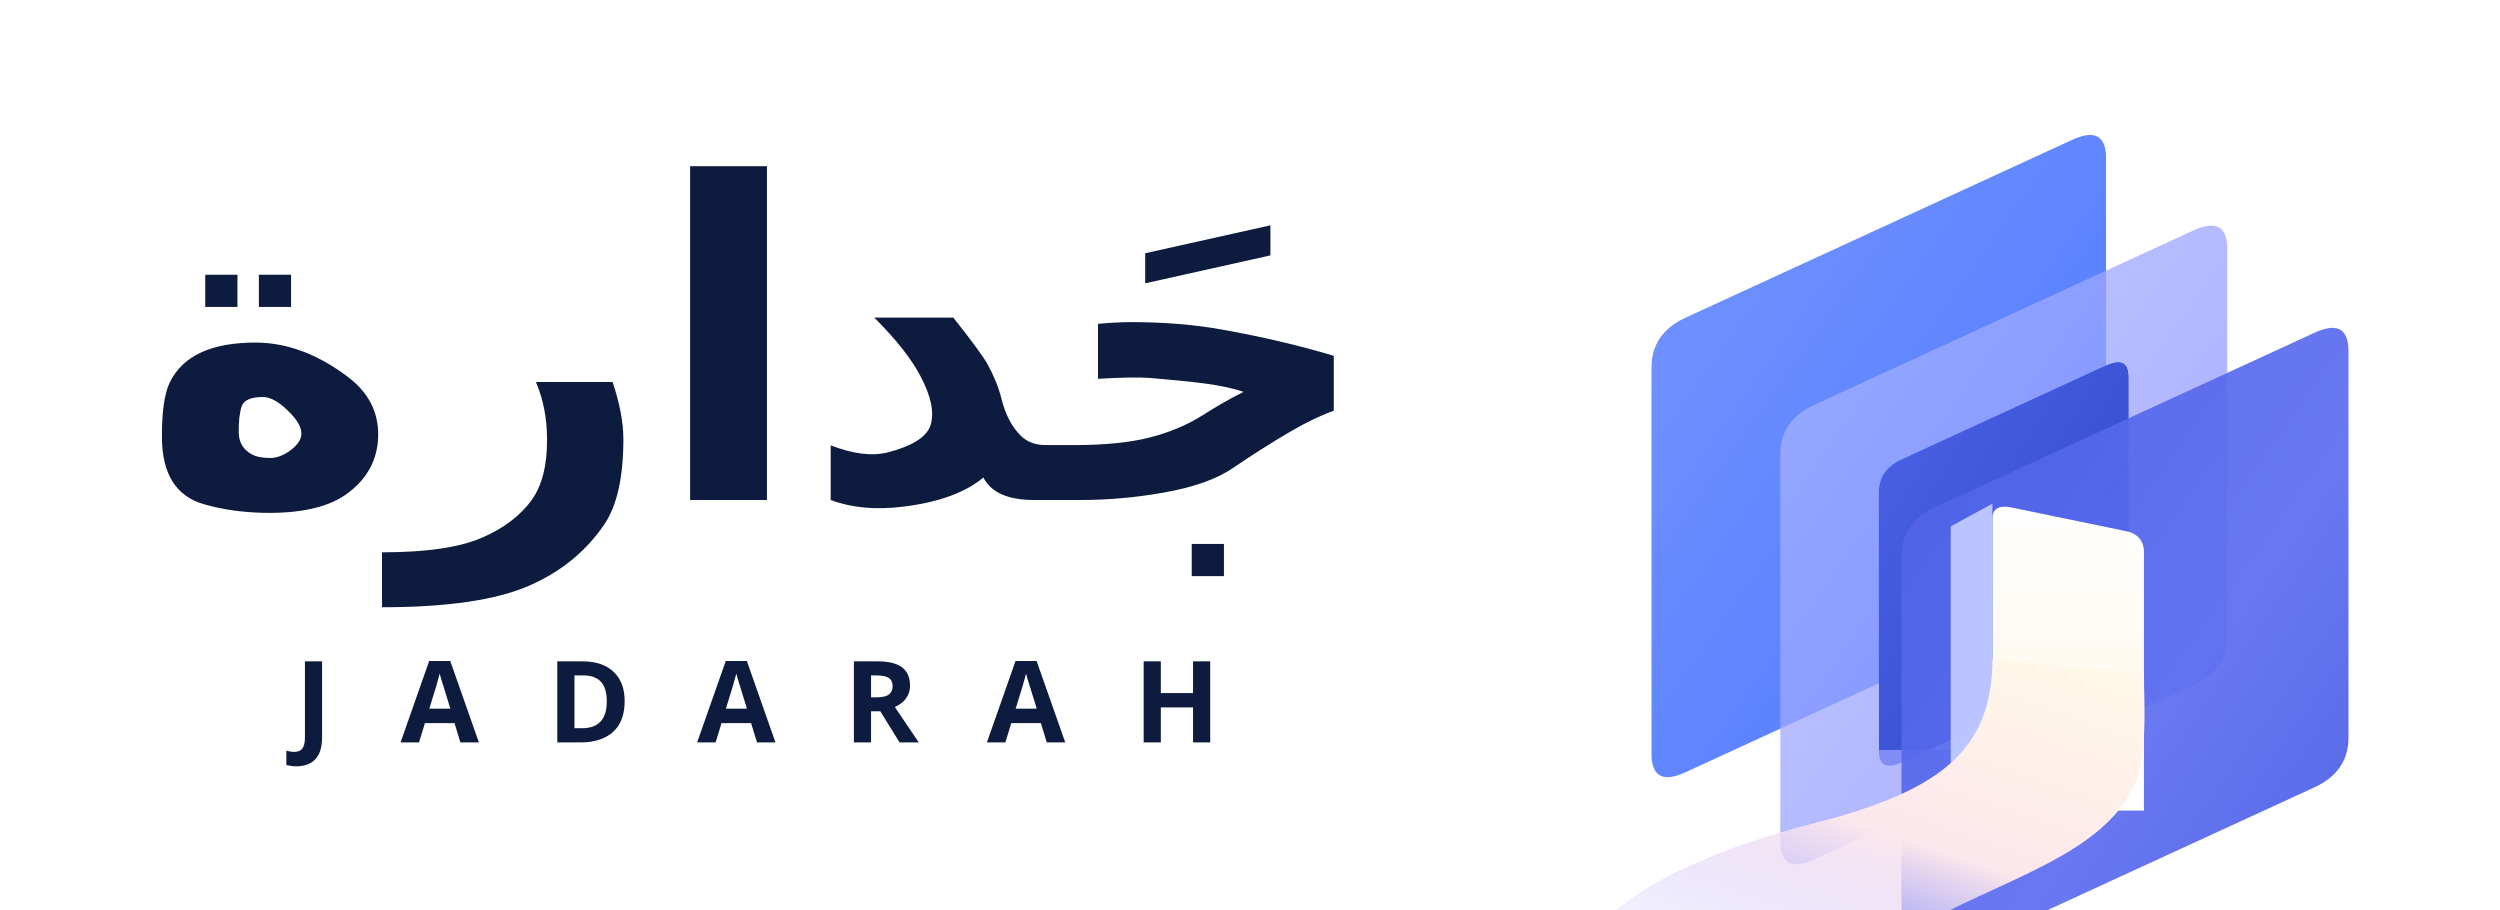
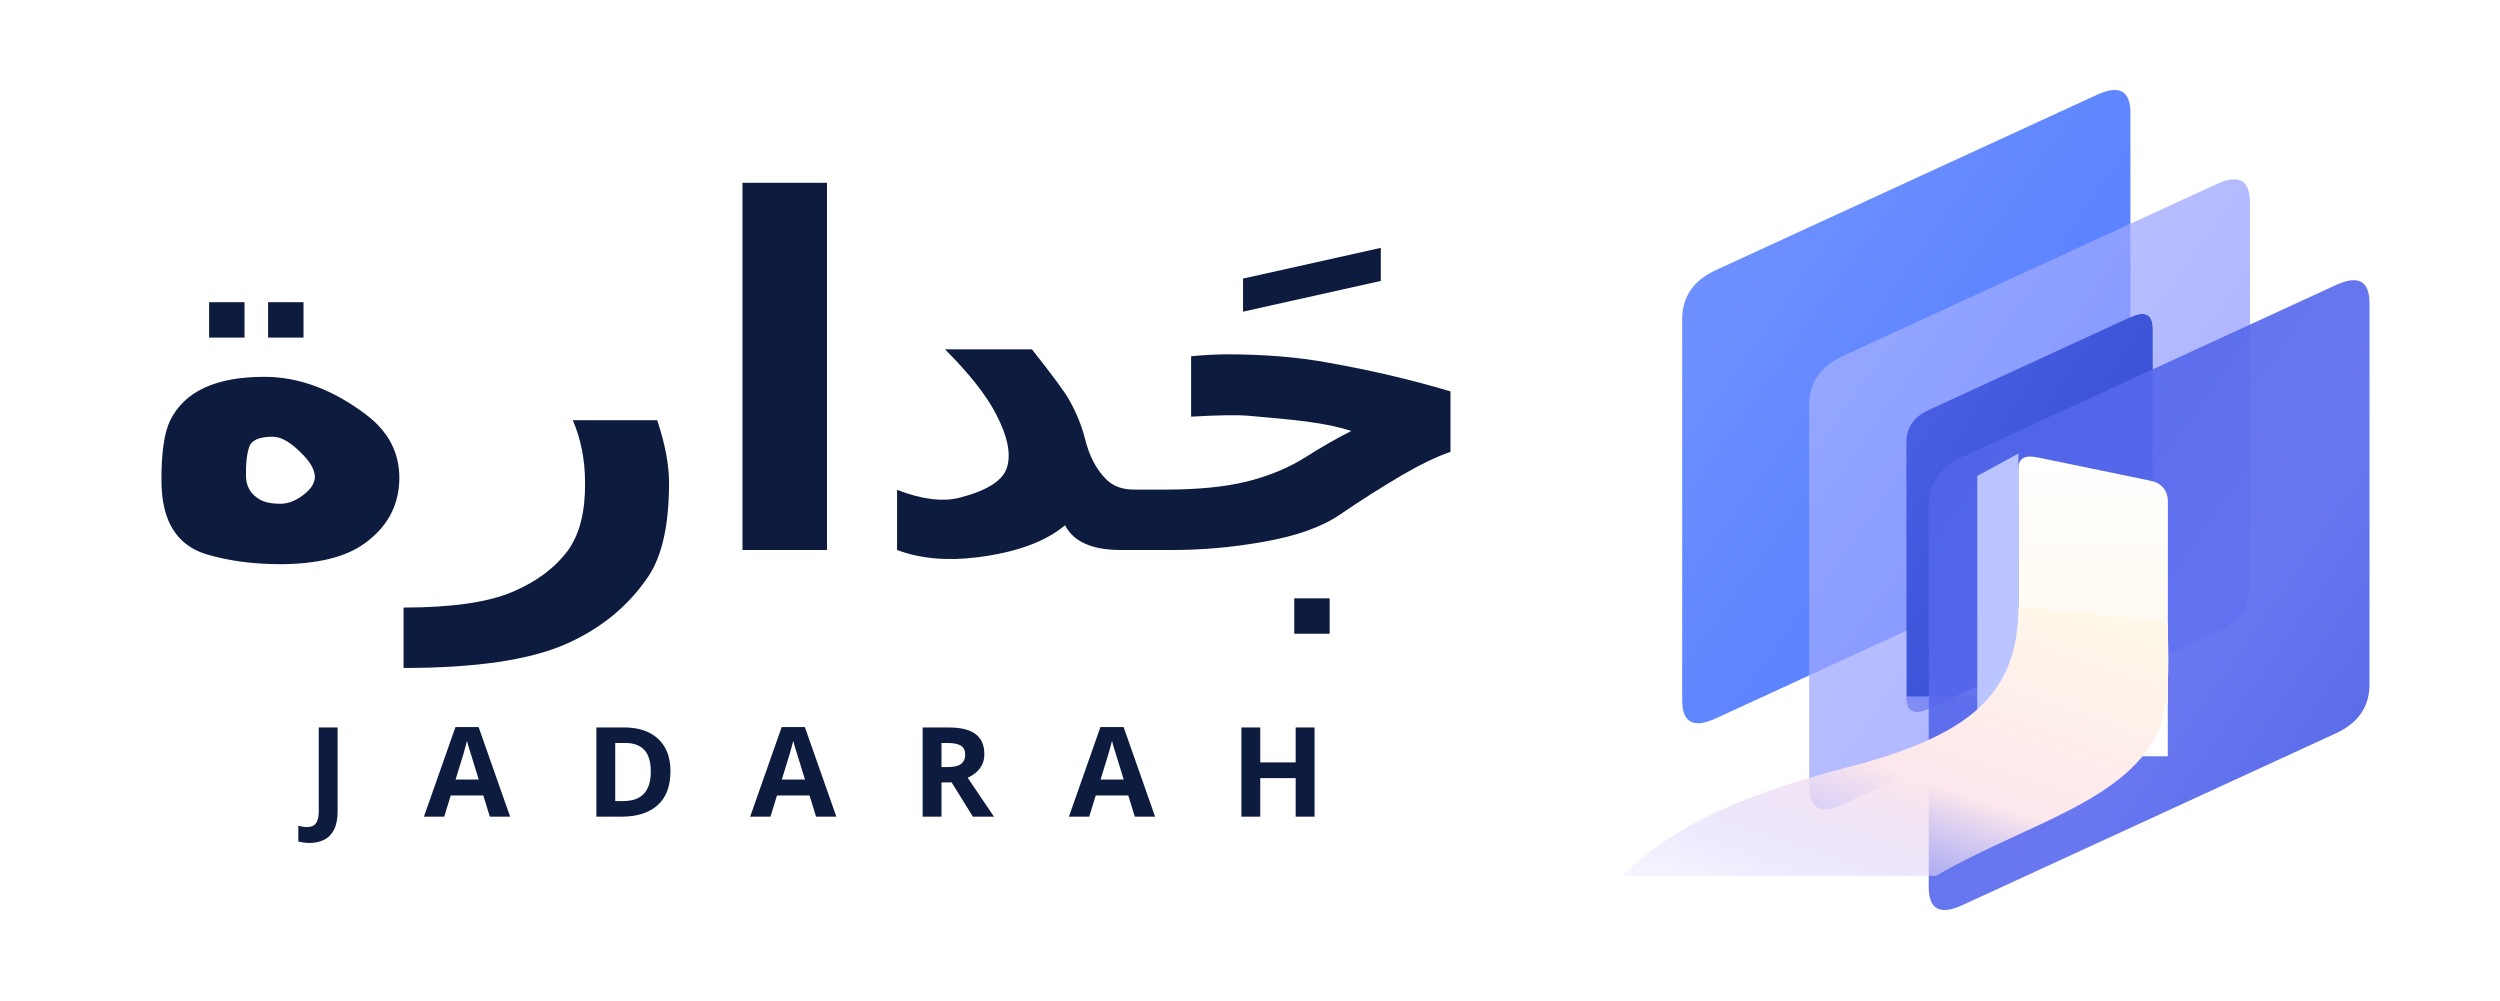
- <svg xmlns="http://www.w3.org/2000/svg" viewBox="0 0 330 120" role="img" aria-label="JADARAH | جدارة">
+ <svg xmlns="http://www.w3.org/2000/svg" viewBox="12 0 300 120" role="img" aria-label="JADARAH | جدارة">
  <defs>
    <linearGradient id="a" x1="0" y1="0" x2="1" y2="1">
      <stop offset="0" stop-color="#6A8CFF" />
      <stop offset="1" stop-color="#3B6CFF" />
    </linearGradient>
    <linearGradient id="b" x1="0" y1="0" x2="1" y2="1">
      <stop offset="0" stop-color="#A9B8FF" />
      <stop offset="1" stop-color="#8A8DFF" />
    </linearGradient>
    <linearGradient id="t" x1="0" y1="0" x2="1" y2="1">
      <stop offset="0" stop-color="#4C63E8" />
      <stop offset="1" stop-color="#2E46C9" />
    </linearGradient>
    <linearGradient id="c" x1="0" y1="0" x2="1" y2="1">
      <stop offset="0" stop-color="#4E62E6" />
      <stop offset=".6" stop-color="#5C6CF0" />
      <stop offset="1" stop-color="#4459E2" />
    </linearGradient>
    <linearGradient id="d" x1="0" y1="0" x2="0" y2="1">
      <stop offset="0" stop-color="#FFFFFF" />
      <stop offset="1" stop-color="#FFF7E8" />
    </linearGradient>
    <linearGradient id="p" x1=".8" y1="0" x2=".1" y2="1">
      <stop offset="0" stop-color="#FFF7E8" />
      <stop offset=".55" stop-color="#FCE7EC" />
      <stop offset="1" stop-color="#C9C3FF" stop-opacity=".2" />
    </linearGradient>
  </defs>
-   <text x="100" y="66" text-anchor="middle" font-family="'IBM Plex Sans Arabic', sans-serif" font-weight="700" font-size="58" fill="#0D1B3F">جَدارة</text>
-   <text x="100" y="98" text-anchor="middle" font-family="Manrope, sans-serif" font-weight="600" font-size="15" letter-spacing="9" fill="#0D1B3F">JADARAH</text>
-   <g transform="translate(206 3)">
+   <text x="110" y="66" text-anchor="middle" font-family="'IBM Plex Sans Arabic', sans-serif" font-weight="700" font-size="58" fill="#0D1B3F">جَدارة</text>
+   <text x="110" y="98" text-anchor="middle" font-family="Manrope, sans-serif" font-weight="600" font-size="15" letter-spacing="9" fill="#0D1B3F">JADARAH</text>
+   <svg x="204" y="8" width="95.03" height="104" viewBox="1 11.7 106 116">
    <path d="M12,45.5 Q12,41 16.5,38.93 L67.5,15.47 Q72,13.4 72,17.9 L72,68.9 Q72,73.4 67.5,75.47 L16.5,98.93 Q12,101 12,96.5 Z" fill="url(#a)" opacity=".92" />
    <path d="M42,62.02 Q42,59.02 45,57.64 L72,45.22 Q75,43.84 75,46.84 L75,80.84 Q75,83.84 72,85.22 L45,97.64 Q42,99.02 42,96.02 Z" fill="url(#t)" />
    <path d="M29,57 Q29,52.5 33.5,50.43 L83.5,27.43 Q88,25.36 88,29.86 L88,80.86 Q88,85.36 83.5,87.43 L33.5,110.43 Q29,112.5 29,108 Z M42,96 L42,62.02 Q42,59.02 45,57.64 L72,45.22 Q75,43.84 75,46.84 L75,96 Z" fill="url(#b)" fill-rule="evenodd" opacity=".74" />
    <path d="M45,70.5 Q45,66 49.5,63.93 L99.5,40.93 Q104,38.86 104,43.36 L104,94.36 Q104,98.86 99.5,100.93 L49.5,123.93 Q45,126 45,121.5 Z M57,104 L57,65.48 Q57,63.48 59.5,63.98 L74.5,67.08 Q77,67.58 77,69.98 L77,104 Z" fill="url(#c)" fill-rule="evenodd" opacity=".92" />
    <path d="M57,100 L57,65.48 Q57,63.48 59.5,63.98 L74.5,67.08 Q77,67.58 77,69.98 L77,97 Q67,103 57,100 Z" fill="url(#d)" />
    <path d="M51.5,66.48 L57,63.48 L57,100 L51.5,102 Z" fill="#BFC8FF" opacity=".95" />
    <path d="M57,84 C57,96 50,101 36,105 C24,108 12,112 4,120 L46,120 C58,113 72,110 76,100 C77.5,95 77,90 77,86 Z" fill="url(#p)" />
-   </g>
+   </svg>
</svg>
